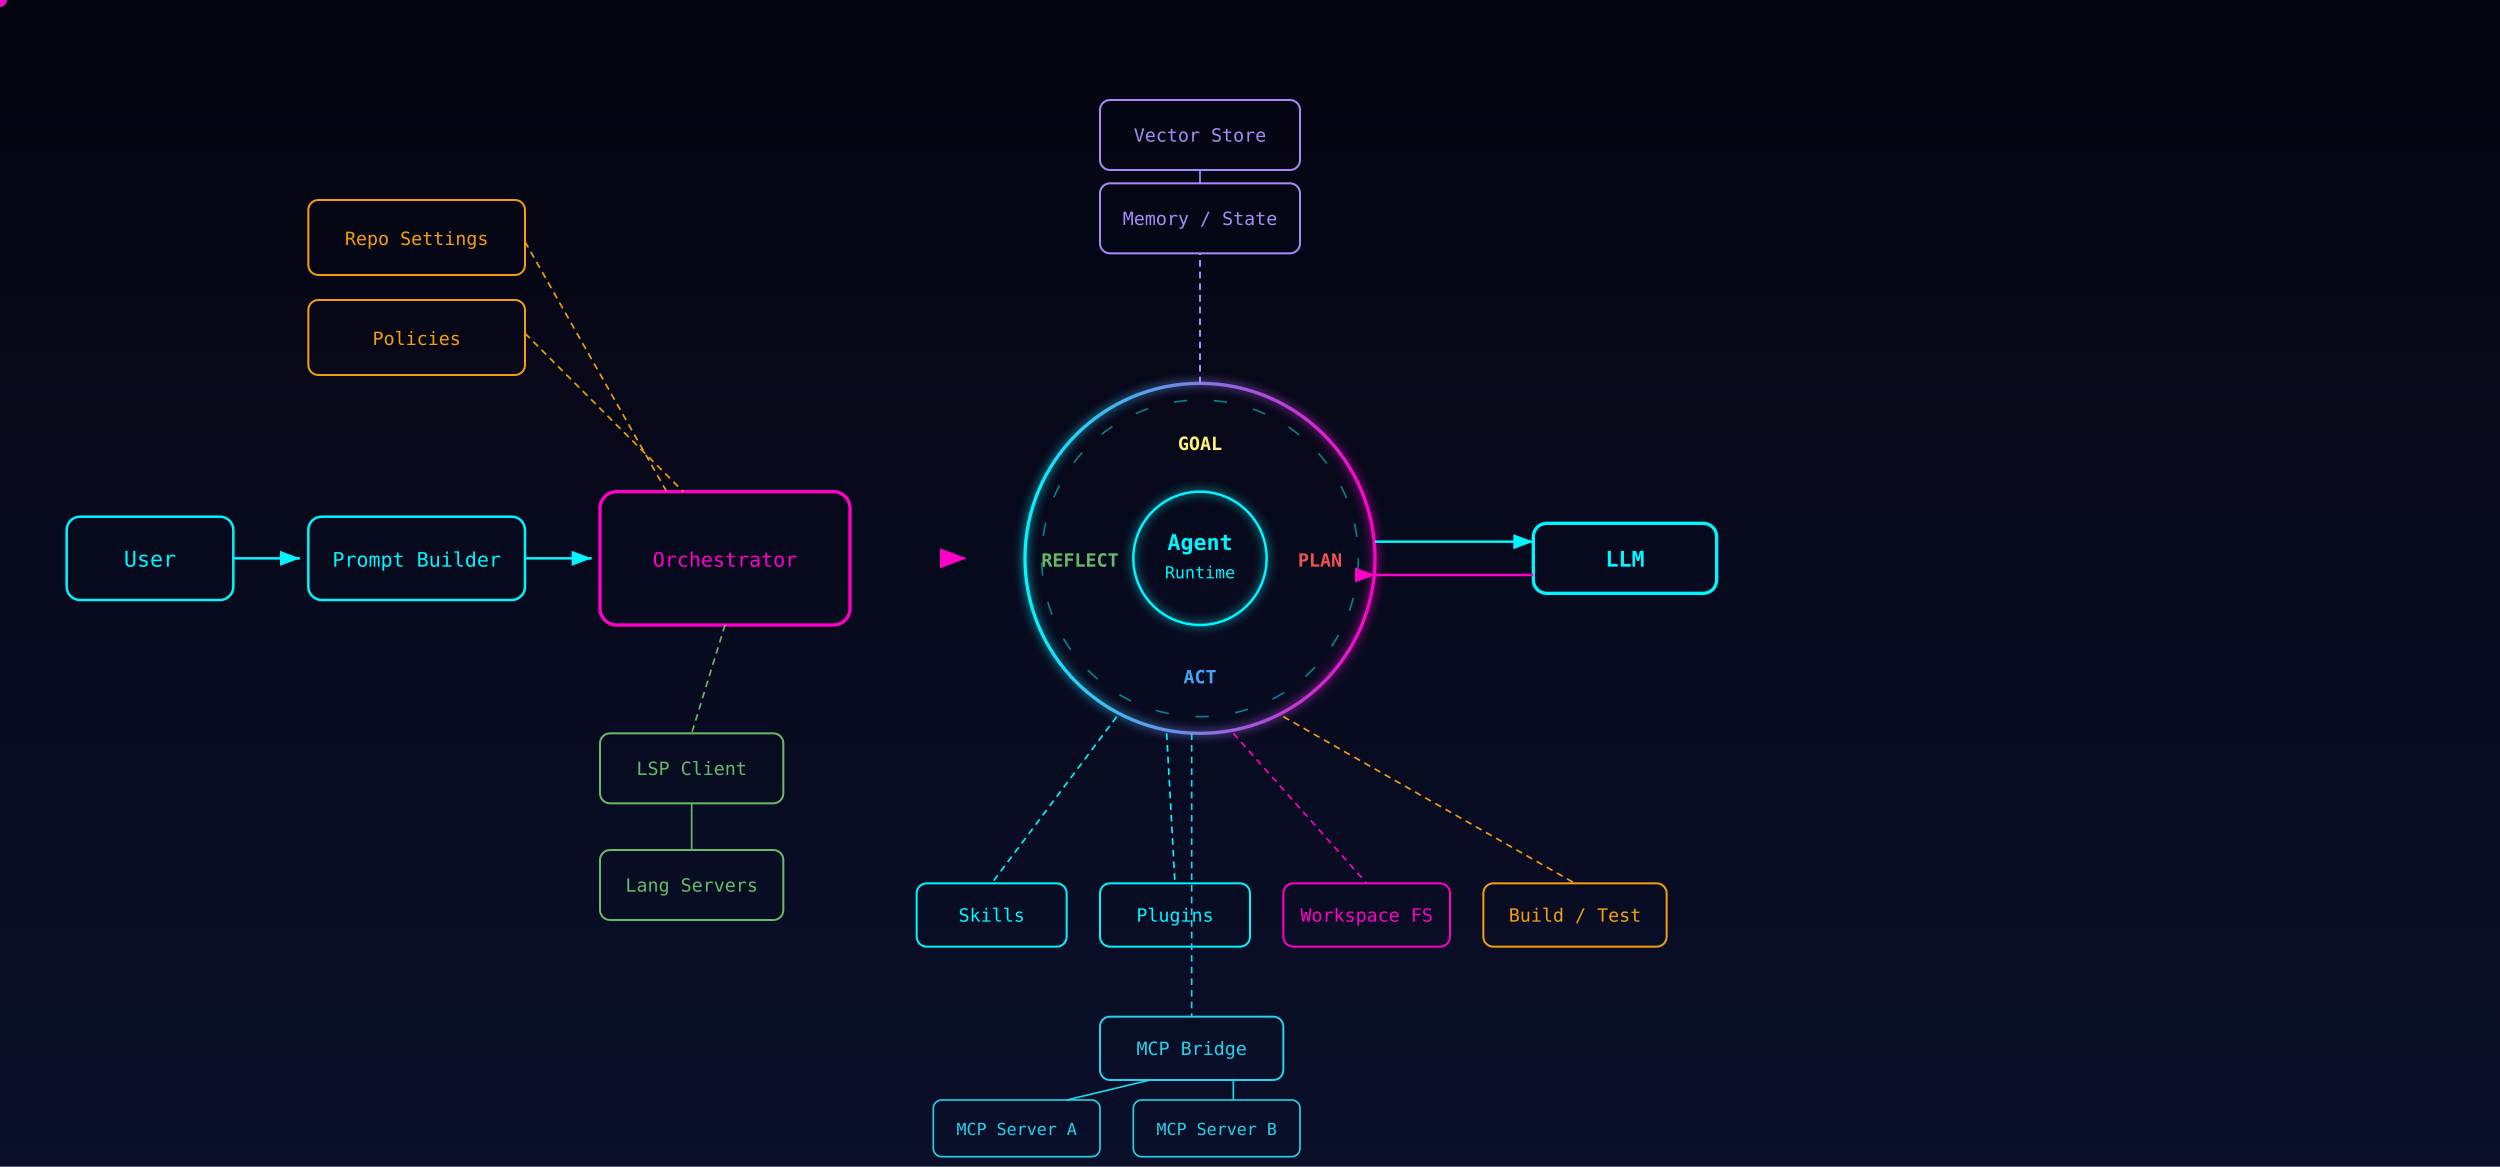
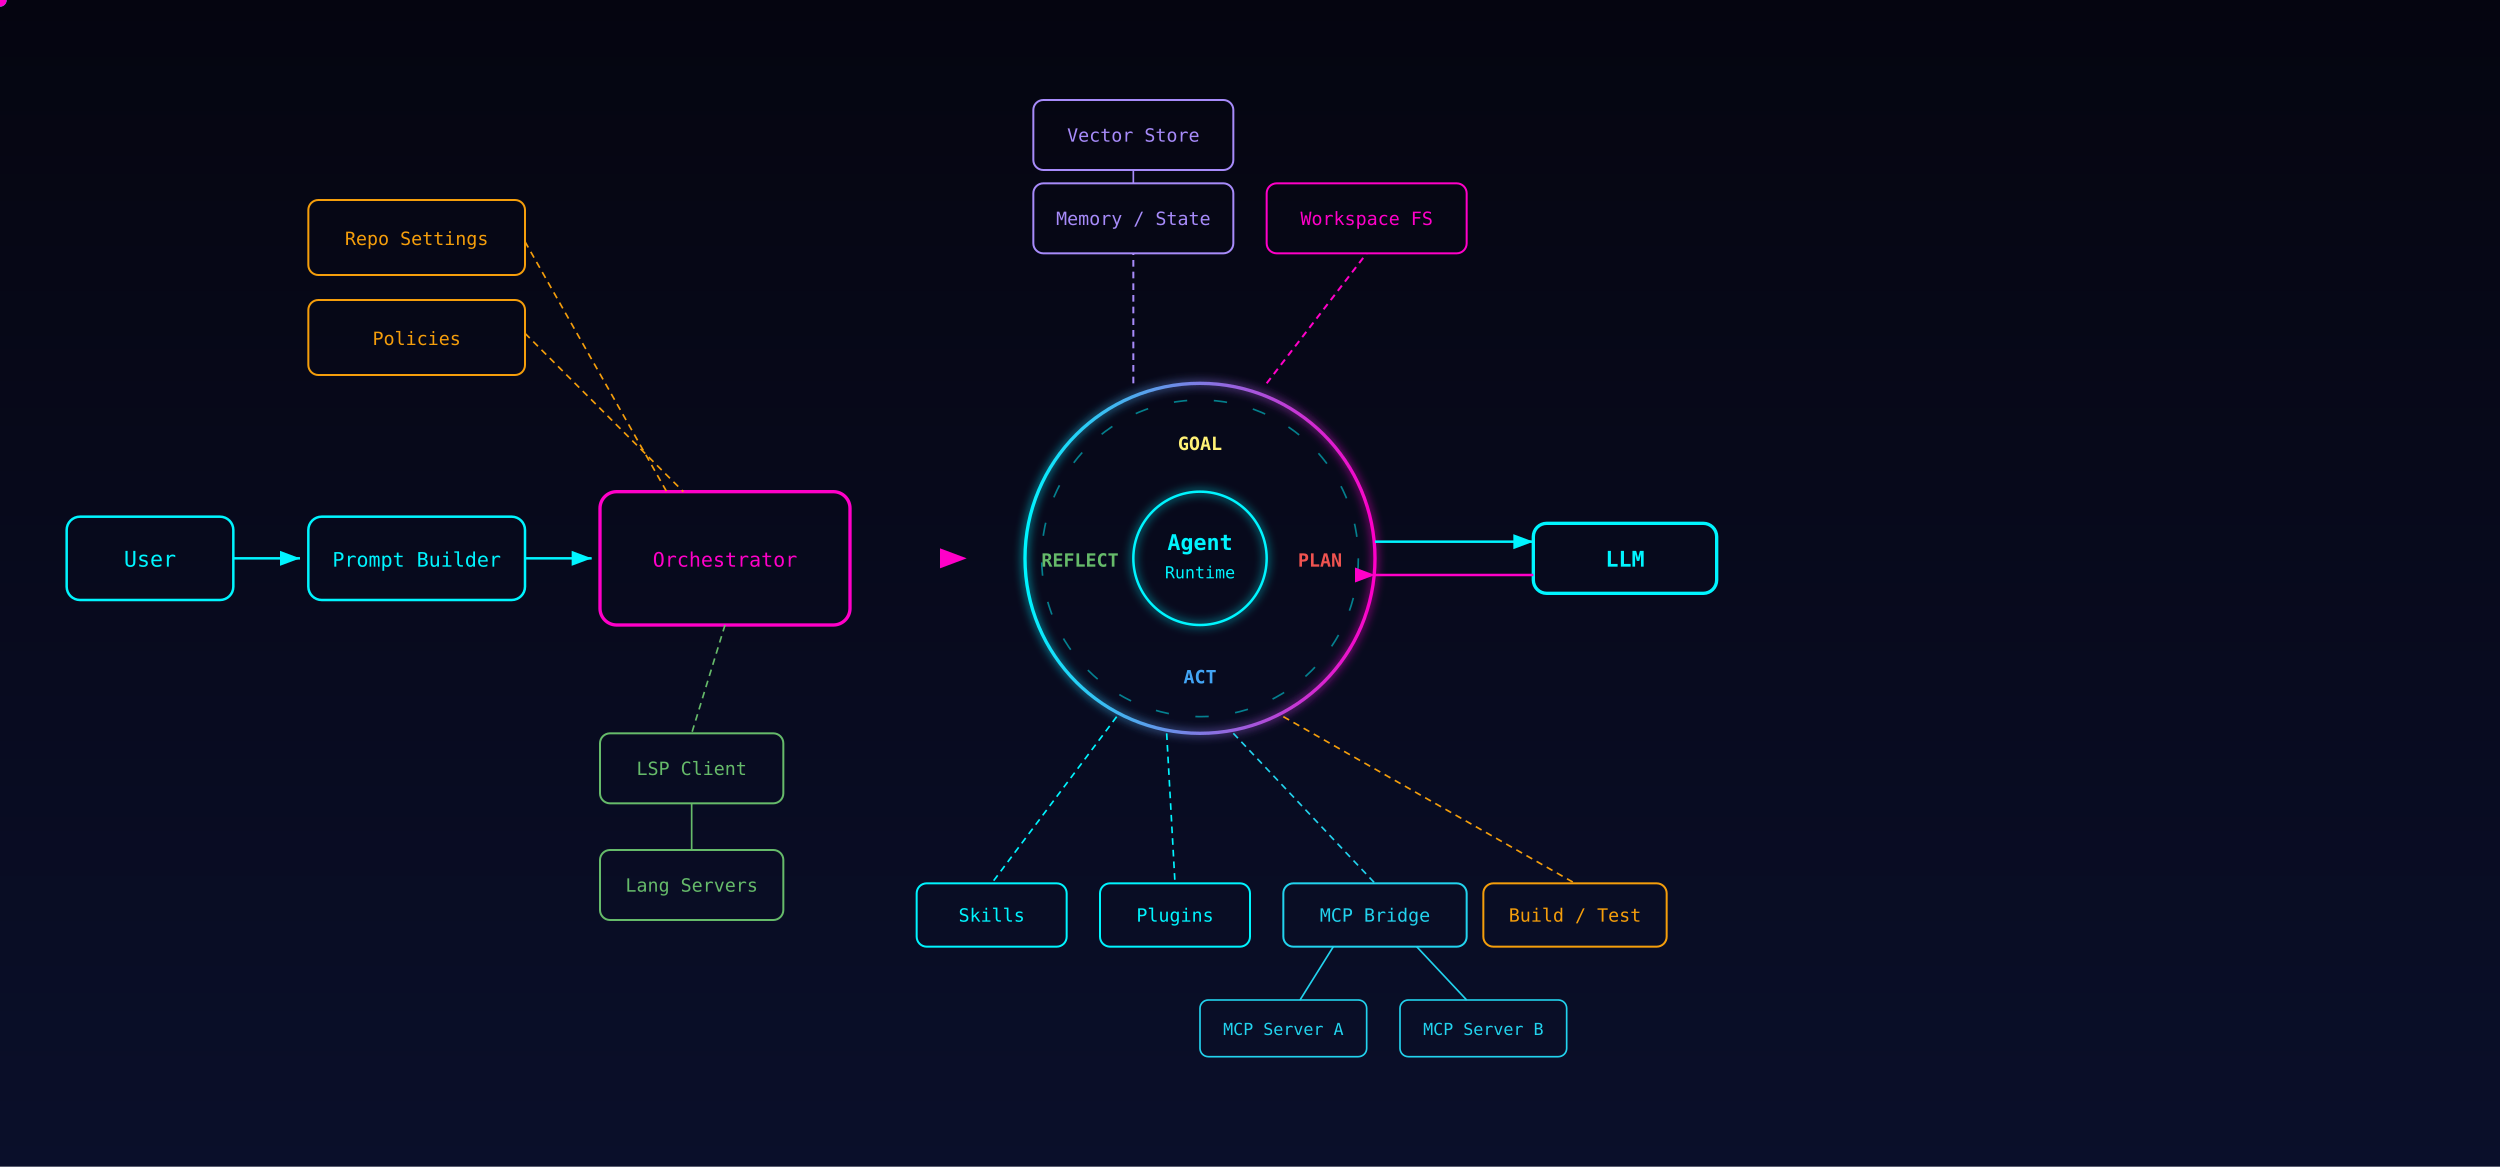
<svg xmlns="http://www.w3.org/2000/svg" width="1500" height="700" viewBox="0 0 1500 700">
  <defs>
    <linearGradient id="bg" x1="0" y1="0" x2="0" y2="1">
      <stop offset="0%" stop-color="#050510" />
      <stop offset="100%" stop-color="#0a0f2a" />
    </linearGradient>
    <filter id="glow">
      <feGaussianBlur stdDeviation="3" result="b" />
      <feMerge>
        <feMergeNode in="b" />
        <feMergeNode in="SourceGraphic" />
      </feMerge>
    </filter>
    <linearGradient id="flow" x1="0" x2="1">
      <stop offset="0%" stop-color="#00f5ff" />
      <stop offset="100%" stop-color="#ff00c8" />
    </linearGradient>
    <linearGradient id="flowBack" x1="1" x2="0">
      <stop offset="0%" stop-color="#00f5ff" />
      <stop offset="100%" stop-color="#ff00c8" />
    </linearGradient>
  </defs>
  <rect width="100%" height="100%" fill="url(#bg)" />
  <rect x="40" y="310" width="100" height="50" rx="8" stroke="#00f5ff" fill="none" stroke-width="1.5" />
  <text x="90" y="340" fill="#00f5ff" text-anchor="middle" font-family="monospace" font-size="13">User</text>
  <line x1="140" y1="335" x2="180" y2="335" stroke="#00f5ff" stroke-width="1.5" marker-end="url(#arrowCyan)" />
  <rect x="185" y="310" width="130" height="50" rx="8" stroke="#00f5ff" fill="none" stroke-width="1.5" />
  <text x="250" y="340" fill="#00f5ff" text-anchor="middle" font-family="monospace" font-size="12">Prompt Builder</text>
  <line x1="315" y1="335" x2="355" y2="335" stroke="#00f5ff" stroke-width="1.5" marker-end="url(#arrowCyan)" />
  <rect x="360" y="295" width="150" height="80" rx="10" stroke="#ff00c8" fill="none" stroke-width="2" />
  <text x="435" y="340" fill="#ff00c8" text-anchor="middle" font-family="monospace" font-size="12">Orchestrator</text>
  <rect x="185" y="120" width="130" height="45" rx="6" stroke="#f59e0b" fill="none" stroke-width="1.2" />
  <text x="250" y="147" fill="#f59e0b" text-anchor="middle" font-family="monospace" font-size="11">Repo Settings</text>
  <rect x="185" y="180" width="130" height="45" rx="6" stroke="#f59e0b" fill="none" stroke-width="1.2" />
  <text x="250" y="207" fill="#f59e0b" text-anchor="middle" font-family="monospace" font-size="11">Policies</text>
  <line x1="315" y1="145" x2="400" y2="295" stroke="#f59e0b" stroke-width="1" stroke-dasharray="4 3" />
  <line x1="315" y1="200" x2="410" y2="295" stroke="#f59e0b" stroke-width="1" stroke-dasharray="4 3" />
  <rect x="360" y="440" width="110" height="42" rx="6" stroke="#66BB6A" fill="none" stroke-width="1.2" />
  <text x="415" y="465" fill="#66BB6A" text-anchor="middle" font-family="monospace" font-size="11">LSP Client</text>
  <rect x="360" y="510" width="110" height="42" rx="6" stroke="#66BB6A" fill="none" stroke-width="1.2" />
  <text x="415" y="535" fill="#66BB6A" text-anchor="middle" font-family="monospace" font-size="11">Lang Servers</text>
  <line x1="435" y1="375" x2="415" y2="440" stroke="#66BB6A" stroke-width="1" stroke-dasharray="4 3" />
  <line x1="415" y1="482" x2="415" y2="510" stroke="#66BB6A" stroke-width="1" />
  <line x1="510" y1="335" x2="580" y2="335" stroke="url(#flow)" stroke-width="2" marker-end="url(#arrowPink)" />
  <g transform="translate(720,335)">
    <circle r="105" stroke="url(#flow)" stroke-width="2" fill="none" filter="url(#glow)" />
    <circle r="95" stroke="#00f5ff" stroke-dasharray="8 16" fill="none" opacity="0.5">
      <animateTransform attributeName="transform" type="rotate" from="0" to="360" dur="10s" repeatCount="indefinite" />
    </circle>
    <text x="0" y="-65" text-anchor="middle" fill="#FFF176" font-family="monospace" font-size="11" font-weight="bold">GOAL</text>
    <text x="72" y="5" text-anchor="middle" fill="#EF5350" font-family="monospace" font-size="11" font-weight="bold">PLAN</text>
    <text x="0" y="75" text-anchor="middle" fill="#42A5F5" font-family="monospace" font-size="11" font-weight="bold">ACT</text>
    <text x="-72" y="5" text-anchor="middle" fill="#66BB6A" font-family="monospace" font-size="11" font-weight="bold">REFLECT</text>
    <circle r="40" stroke="#00f5ff" fill="none" stroke-width="1.5" filter="url(#glow)">
      <animate attributeName="r" values="40;44;40" dur="2.5s" repeatCount="indefinite" />
    </circle>
    <text text-anchor="middle" y="-5" fill="#00f5ff" font-family="monospace" font-size="13" font-weight="bold">Agent</text>
    <text text-anchor="middle" y="12" fill="#00f5ff" font-family="monospace" font-size="10">Runtime</text>
  </g>
-   <rect x="660" y="110" width="120" height="42" rx="6" stroke="#a78bfa" fill="none" stroke-width="1.2" />
-   <text x="720" y="135" fill="#a78bfa" text-anchor="middle" font-family="monospace" font-size="11">Memory / State</text>
-   <rect x="660" y="60" width="120" height="42" rx="6" stroke="#a78bfa" fill="none" stroke-width="1.2" />
-   <text x="720" y="85" fill="#a78bfa" text-anchor="middle" font-family="monospace" font-size="11">Vector Store</text>
-   <line x1="720" y1="230" x2="720" y2="152" stroke="#a78bfa" stroke-width="1.2" stroke-dasharray="4 3" />
-   <line x1="720" y1="110" x2="720" y2="102" stroke="#a78bfa" stroke-width="1" />
+   <rect x="620" y="110" width="120" height="42" rx="6" stroke="#a78bfa" fill="none" stroke-width="1.2" />
+   <text x="680" y="135" fill="#a78bfa" text-anchor="middle" font-family="monospace" font-size="11">Memory / State</text>
+   <rect x="620" y="60" width="120" height="42" rx="6" stroke="#a78bfa" fill="none" stroke-width="1.2" />
+   <text x="680" y="85" fill="#a78bfa" text-anchor="middle" font-family="monospace" font-size="11">Vector Store</text>
+   <line x1="680" y1="230" x2="680" y2="152" stroke="#a78bfa" stroke-width="1.2" stroke-dasharray="4 3" />
+   <line x1="680" y1="110" x2="680" y2="102" stroke="#a78bfa" stroke-width="1" />
+   <rect x="760" y="110" width="120" height="42" rx="6" stroke="#ff00c8" fill="none" stroke-width="1.2" />
+   <text x="820" y="135" fill="#ff00c8" text-anchor="middle" font-family="monospace" font-size="11">Workspace FS</text>
+   <line x1="760" y1="230" x2="820" y2="152" stroke="#ff00c8" stroke-width="1.2" stroke-dasharray="4 3" />
  <rect x="920" y="314" width="110" height="42" rx="8" stroke="#00f5ff" fill="none" stroke-width="2" />
  <text x="975" y="340" fill="#00f5ff" text-anchor="middle" font-family="monospace" font-size="13" font-weight="bold">LLM</text>
  <line x1="825" y1="325" x2="920" y2="325" stroke="#00f5ff" stroke-width="1.5" marker-end="url(#arrowCyan)" />
  <line x1="920" y1="345" x2="825" y2="345" stroke="#ff00c8" stroke-width="1.5" marker-end="url(#arrowPink2)" />
  <rect x="550" y="530" width="90" height="38" rx="6" stroke="#00f5ff" fill="none" stroke-width="1.2" />
  <text x="595" y="553" fill="#00f5ff" text-anchor="middle" font-family="monospace" font-size="11">Skills</text>
  <rect x="660" y="530" width="90" height="38" rx="6" stroke="#00f5ff" fill="none" stroke-width="1.2" />
  <text x="705" y="553" fill="#00f5ff" text-anchor="middle" font-family="monospace" font-size="11">Plugins</text>
-   <rect x="770" y="530" width="100" height="38" rx="6" stroke="#ff00c8" fill="none" stroke-width="1.2" />
-   <text x="820" y="553" fill="#ff00c8" text-anchor="middle" font-family="monospace" font-size="11">Workspace FS</text>
+   <rect x="770" y="530" width="110" height="38" rx="6" stroke="#22d3ee" fill="none" stroke-width="1.2" />
+   <text x="825" y="553" fill="#22d3ee" text-anchor="middle" font-family="monospace" font-size="11">MCP Bridge</text>
  <rect x="890" y="530" width="110" height="38" rx="6" stroke="#f59e0b" fill="none" stroke-width="1.2" />
  <text x="945" y="553" fill="#f59e0b" text-anchor="middle" font-family="monospace" font-size="11">Build / Test</text>
-   <rect x="660" y="610" width="110" height="38" rx="6" stroke="#22d3ee" fill="none" stroke-width="1.2" />
-   <text x="715" y="633" fill="#22d3ee" text-anchor="middle" font-family="monospace" font-size="11">MCP Bridge</text>
-   <rect x="560" y="660" width="100" height="34" rx="5" stroke="#22d3ee" fill="none" stroke-width="1" />
-   <text x="610" y="681" fill="#22d3ee" text-anchor="middle" font-family="monospace" font-size="10">MCP Server A</text>
-   <rect x="680" y="660" width="100" height="34" rx="5" stroke="#22d3ee" fill="none" stroke-width="1" />
-   <text x="730" y="681" fill="#22d3ee" text-anchor="middle" font-family="monospace" font-size="10">MCP Server B</text>
+   <rect x="720" y="600" width="100" height="34" rx="5" stroke="#22d3ee" fill="none" stroke-width="1" />
+   <text x="770" y="621" fill="#22d3ee" text-anchor="middle" font-family="monospace" font-size="10">MCP Server A</text>
+   <rect x="840" y="600" width="100" height="34" rx="5" stroke="#22d3ee" fill="none" stroke-width="1" />
+   <text x="890" y="621" fill="#22d3ee" text-anchor="middle" font-family="monospace" font-size="10">MCP Server B</text>
  <line x1="670" y1="430" x2="595" y2="530" stroke="#00f5ff" stroke-width="1" stroke-dasharray="4 3" />
  <line x1="700" y1="440" x2="705" y2="530" stroke="#00f5ff" stroke-width="1" stroke-dasharray="4 3" />
-   <line x1="740" y1="440" x2="820" y2="530" stroke="#ff00c8" stroke-width="1" stroke-dasharray="4 3" />
+   <line x1="740" y1="440" x2="825" y2="530" stroke="#22d3ee" stroke-width="1" stroke-dasharray="4 3" />
  <line x1="770" y1="430" x2="945" y2="530" stroke="#f59e0b" stroke-width="1" stroke-dasharray="4 3" />
-   <line x1="715" y1="440" x2="715" y2="610" stroke="#22d3ee" stroke-width="1" stroke-dasharray="4 3" />
-   <line x1="690" y1="648" x2="640" y2="660" stroke="#22d3ee" stroke-width="1" />
-   <line x1="740" y1="648" x2="740" y2="660" stroke="#22d3ee" stroke-width="1" />
+   <line x1="800" y1="568" x2="780" y2="600" stroke="#22d3ee" stroke-width="1" />
+   <line x1="850" y1="568" x2="880" y2="600" stroke="#22d3ee" stroke-width="1" />
  <path id="mainFlow" d="M90,335 L185,335 L360,335 L580,335 L720,335" fill="none" stroke="none" />
  <circle r="4" fill="#00f5ff">
    <animateMotion dur="3s" repeatCount="indefinite">
      <mpath href="#mainFlow" />
    </animateMotion>
  </circle>
  <path id="loopPath" d="M720,230 A105,105 0 1 1 719,230" fill="none" stroke="none" />
  <circle r="4" fill="#ff00c8">
    <animateMotion dur="4s" repeatCount="indefinite">
      <mpath href="#loopPath" />
    </animateMotion>
  </circle>
  <defs>
    <marker id="arrowCyan" markerWidth="8" markerHeight="6" refX="8" refY="3" orient="auto">
      <polygon points="0,0 8,3 0,6" fill="#00f5ff" />
    </marker>
    <marker id="arrowPink" markerWidth="8" markerHeight="6" refX="8" refY="3" orient="auto">
      <polygon points="0,0 8,3 0,6" fill="#ff00c8" />
    </marker>
    <marker id="arrowPink2" markerWidth="8" markerHeight="6" refX="0" refY="3" orient="auto">
      <polygon points="8,0 0,3 8,6" fill="#ff00c8" />
    </marker>
  </defs>
</svg>
